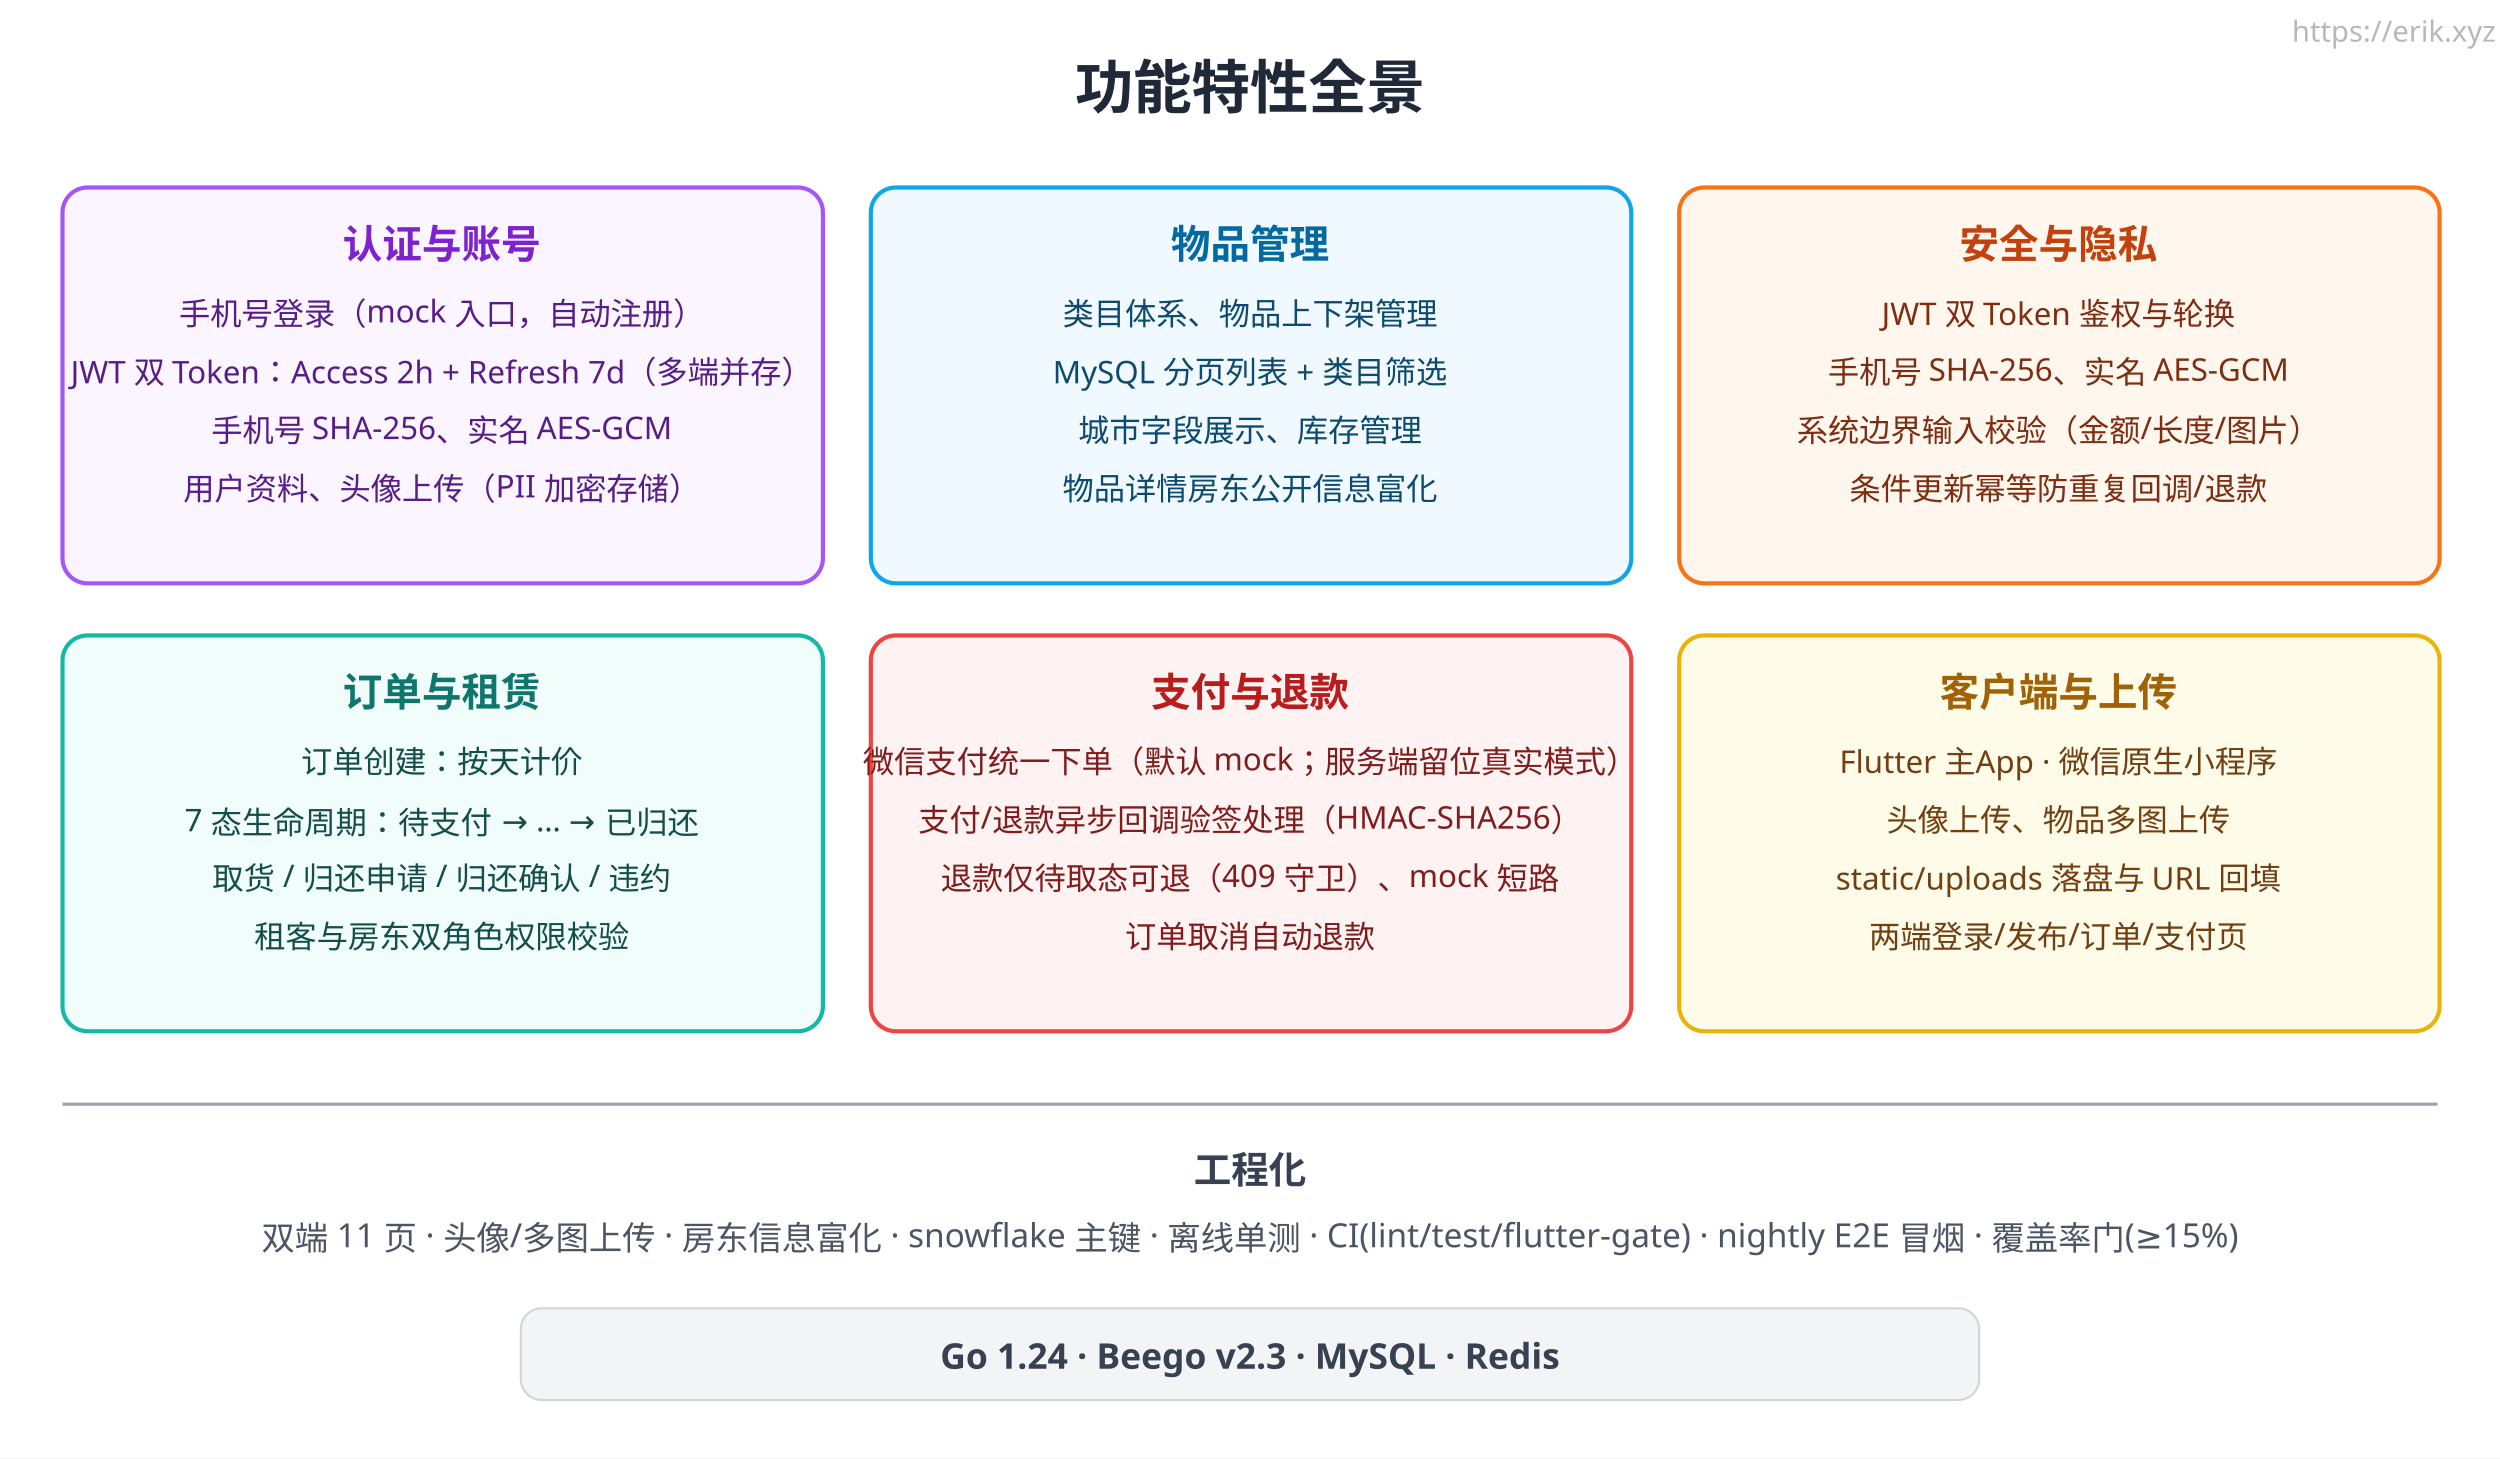
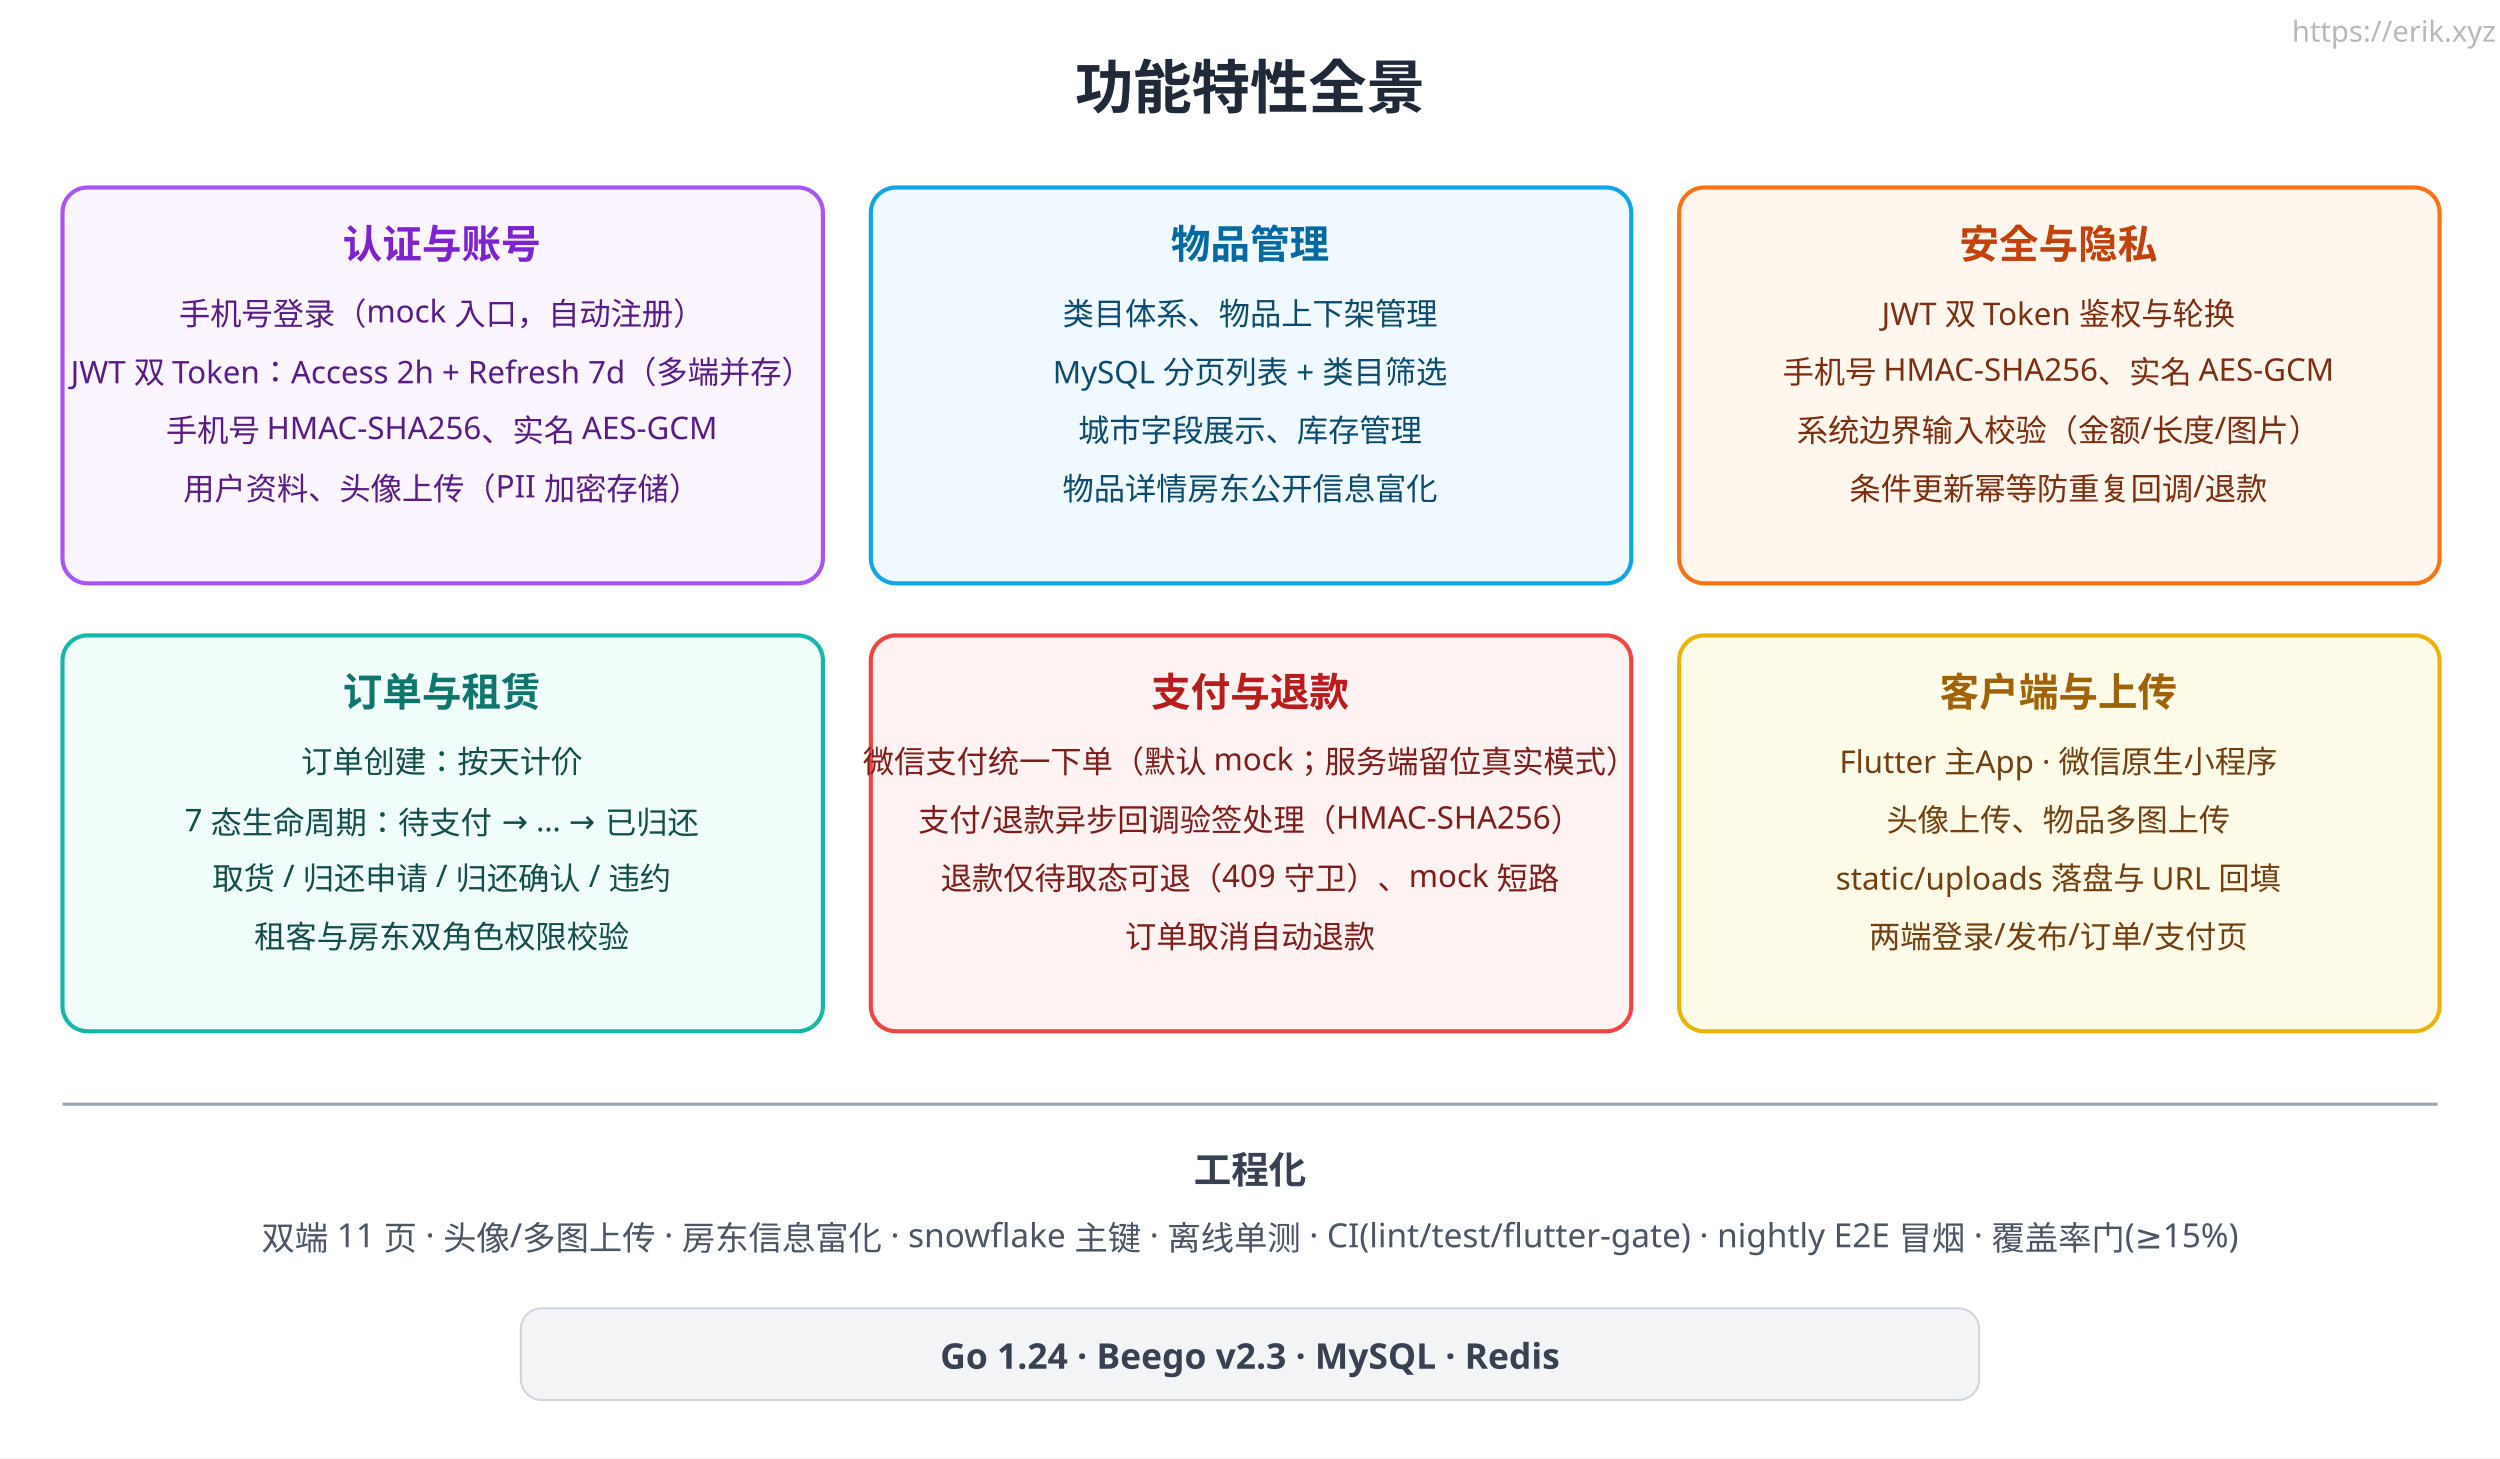
<svg xmlns="http://www.w3.org/2000/svg" viewBox="0 0 1200 700" font-family="PingFang SC, Microsoft YaHei, sans-serif">
  <rect width="1200" height="700" fill="#ffffff" />
  <text x="1198" y="20" text-anchor="end" fill="rgba(0,0,0,0.28)" font-size="14">https://erik.xyz</text>
  <text x="600" y="52" text-anchor="middle" font-size="28" font-weight="bold" fill="#1f2937">功能特性全景</text>
  <g stroke-width="2">
    <rect x="30" y="90" width="365" height="190" rx="12" fill="#faf5ff" stroke="#a855f7" />
    <text x="212" y="124" text-anchor="middle" font-size="19" font-weight="bold" fill="#7e22ce">认证与账号</text>
    <text x="212" y="156" text-anchor="middle" font-size="15" fill="#581c87">手机号登录（mock 入口，自动注册）</text>
    <text x="212" y="184" text-anchor="middle" font-size="15" fill="#581c87">JWT 双 Token：Access 2h + Refresh 7d（多端并存）</text>
-     <text x="212" y="212" text-anchor="middle" font-size="15" fill="#581c87">手机号 SHA-256、实名 AES-GCM</text>
+     <text x="212" y="212" text-anchor="middle" font-size="15" fill="#581c87">手机号 HMAC-SHA256、实名 AES-GCM</text>
    <text x="212" y="240" text-anchor="middle" font-size="15" fill="#581c87">用户资料、头像上传（PII 加密存储）</text>
    <rect x="418" y="90" width="365" height="190" rx="12" fill="#f0f9ff" stroke="#0ea5e9" />
    <text x="600" y="124" text-anchor="middle" font-size="19" font-weight="bold" fill="#0369a1">物品管理</text>
    <text x="600" y="156" text-anchor="middle" font-size="15" fill="#0c4a6e">类目体系、物品上下架管理</text>
    <text x="600" y="184" text-anchor="middle" font-size="15" fill="#0c4a6e">MySQL 分页列表 + 类目筛选</text>
    <text x="600" y="212" text-anchor="middle" font-size="15" fill="#0c4a6e">城市字段展示、库存管理</text>
    <text x="600" y="240" text-anchor="middle" font-size="15" fill="#0c4a6e">物品详情房东公开信息富化</text>
    <rect x="806" y="90" width="365" height="190" rx="12" fill="#fff7ed" stroke="#f97316" />
    <text x="988" y="124" text-anchor="middle" font-size="19" font-weight="bold" fill="#c2410c">安全与隐私</text>
    <text x="988" y="156" text-anchor="middle" font-size="15" fill="#7c2d12">JWT 双 Token 鉴权与轮换</text>
-     <text x="988" y="184" text-anchor="middle" font-size="15" fill="#7c2d12">手机号 SHA-256、实名 AES-GCM</text>
+     <text x="988" y="184" text-anchor="middle" font-size="15" fill="#7c2d12">手机号 HMAC-SHA256、实名 AES-GCM</text>
    <text x="988" y="212" text-anchor="middle" font-size="15" fill="#7c2d12">系统边界输入校验（金额/长度/图片）</text>
    <text x="988" y="240" text-anchor="middle" font-size="15" fill="#7c2d12">条件更新幂等防重复回调/退款</text>
    <rect x="30" y="305" width="365" height="190" rx="12" fill="#f0fdfa" stroke="#14b8a6" />
    <text x="212" y="339" text-anchor="middle" font-size="19" font-weight="bold" fill="#0f766e">订单与租赁</text>
    <text x="212" y="371" text-anchor="middle" font-size="15" fill="#134e4a">订单创建：按天计价</text>
    <text x="212" y="399" text-anchor="middle" font-size="15" fill="#134e4a">7 态生命周期：待支付 → … → 已归还</text>
    <text x="212" y="427" text-anchor="middle" font-size="15" fill="#134e4a">取货 / 归还申请 / 归还确认 / 违约</text>
    <text x="212" y="455" text-anchor="middle" font-size="15" fill="#134e4a">租客与房东双角色权限校验</text>
    <rect x="418" y="305" width="365" height="190" rx="12" fill="#fef2f2" stroke="#ef4444" />
    <text x="600" y="339" text-anchor="middle" font-size="19" font-weight="bold" fill="#b91c1c">支付与退款</text>
    <text x="600" y="371" text-anchor="middle" font-size="15" fill="#7f1d1d">微信支付统一下单（默认 mock；服务端留位真实模式）</text>
    <text x="600" y="399" text-anchor="middle" font-size="15" fill="#7f1d1d">支付/退款异步回调验签处理（HMAC-SHA256）</text>
    <text x="600" y="427" text-anchor="middle" font-size="15" fill="#7f1d1d">退款仅待取态可退（409 守卫）、mock 短路</text>
    <text x="600" y="455" text-anchor="middle" font-size="15" fill="#7f1d1d">订单取消自动退款</text>
    <rect x="806" y="305" width="365" height="190" rx="12" fill="#fefce8" stroke="#eab308" />
    <text x="988" y="339" text-anchor="middle" font-size="19" font-weight="bold" fill="#a16207">客户端与上传</text>
    <text x="988" y="371" text-anchor="middle" font-size="15" fill="#713f12">Flutter 主App · 微信原生小程序</text>
    <text x="988" y="399" text-anchor="middle" font-size="15" fill="#713f12">头像上传、物品多图上传</text>
    <text x="988" y="427" text-anchor="middle" font-size="15" fill="#713f12">static/uploads 落盘与 URL 回填</text>
    <text x="988" y="455" text-anchor="middle" font-size="15" fill="#713f12">两端登录/发布/订单/支付页</text>
  </g>
  <line x1="30" y1="530" x2="1170" y2="530" stroke="#9ca3af" stroke-width="1.5" />
  <text x="600" y="568" text-anchor="middle" font-size="18" font-weight="bold" fill="#374151">工程化</text>
  <text x="600" y="600" text-anchor="middle" font-size="16" fill="#4b5563">双端 11 页 · 头像/多图上传 · 房东信息富化 · snowflake 主键 · 离线单测 · CI(lint/test/flutter-gate) · nightly E2E 冒烟 · 覆盖率门(≥15%)</text>
  <rect x="250" y="628" width="700" height="44" rx="10" fill="#f3f4f6" stroke="#d1d5db" />
  <text x="600" y="657" text-anchor="middle" font-size="17" font-weight="bold" fill="#374151">Go 1.24 · Beego v2.3 · MySQL · Redis</text>
</svg>
